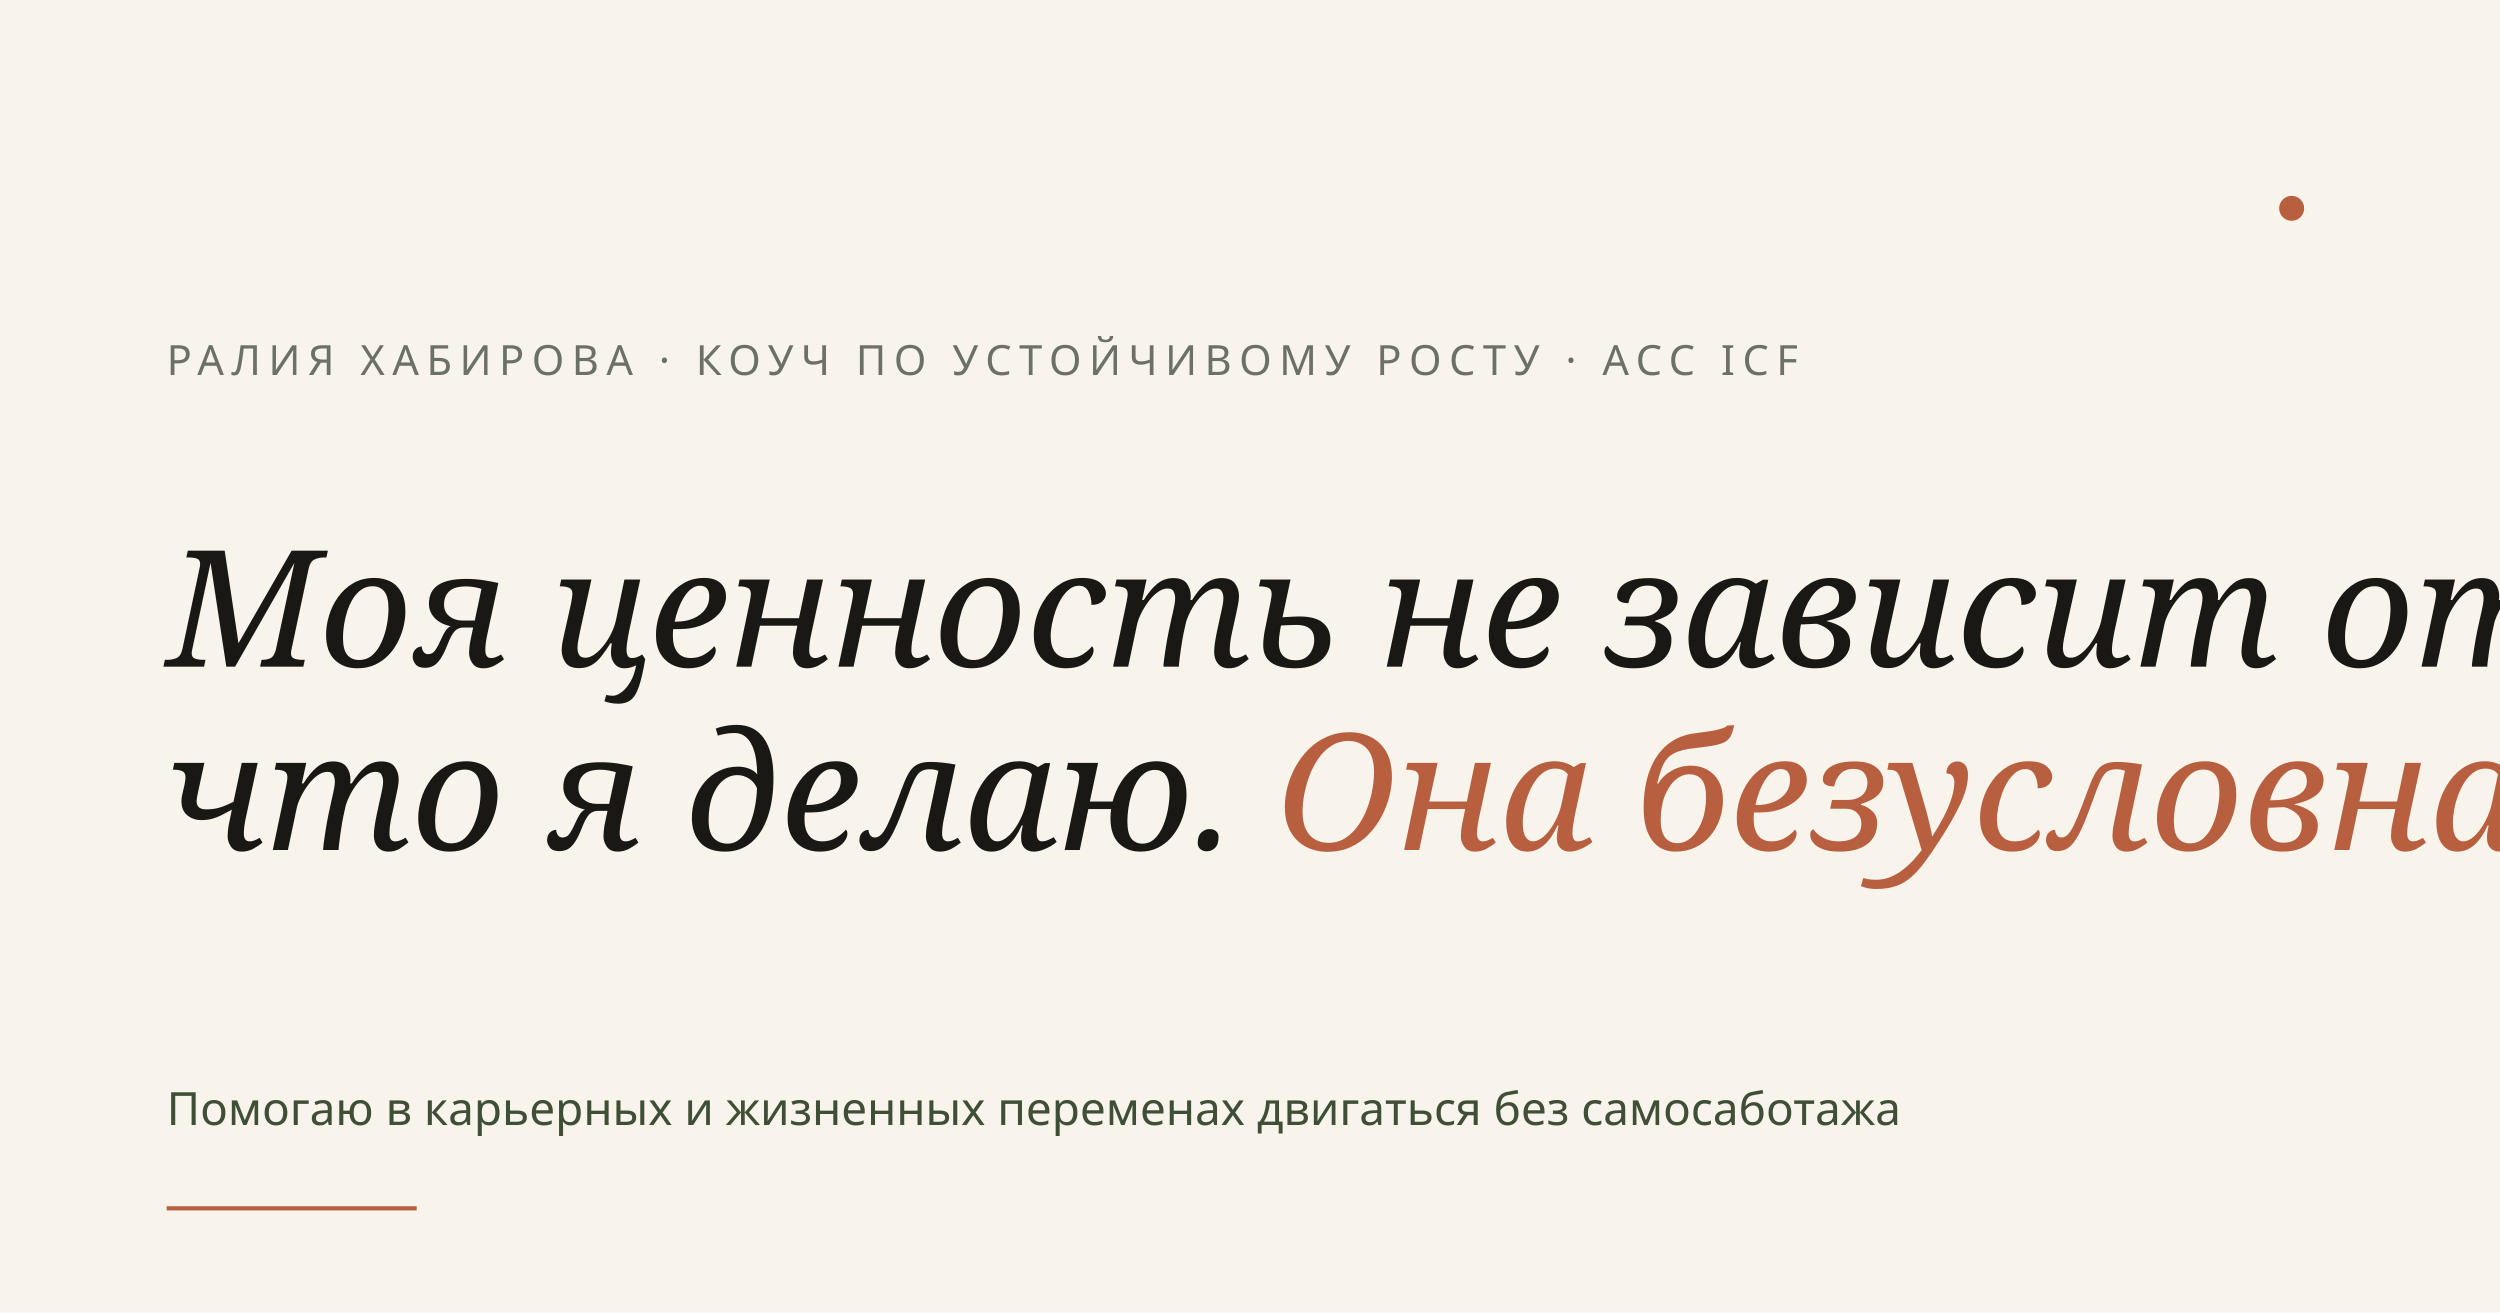
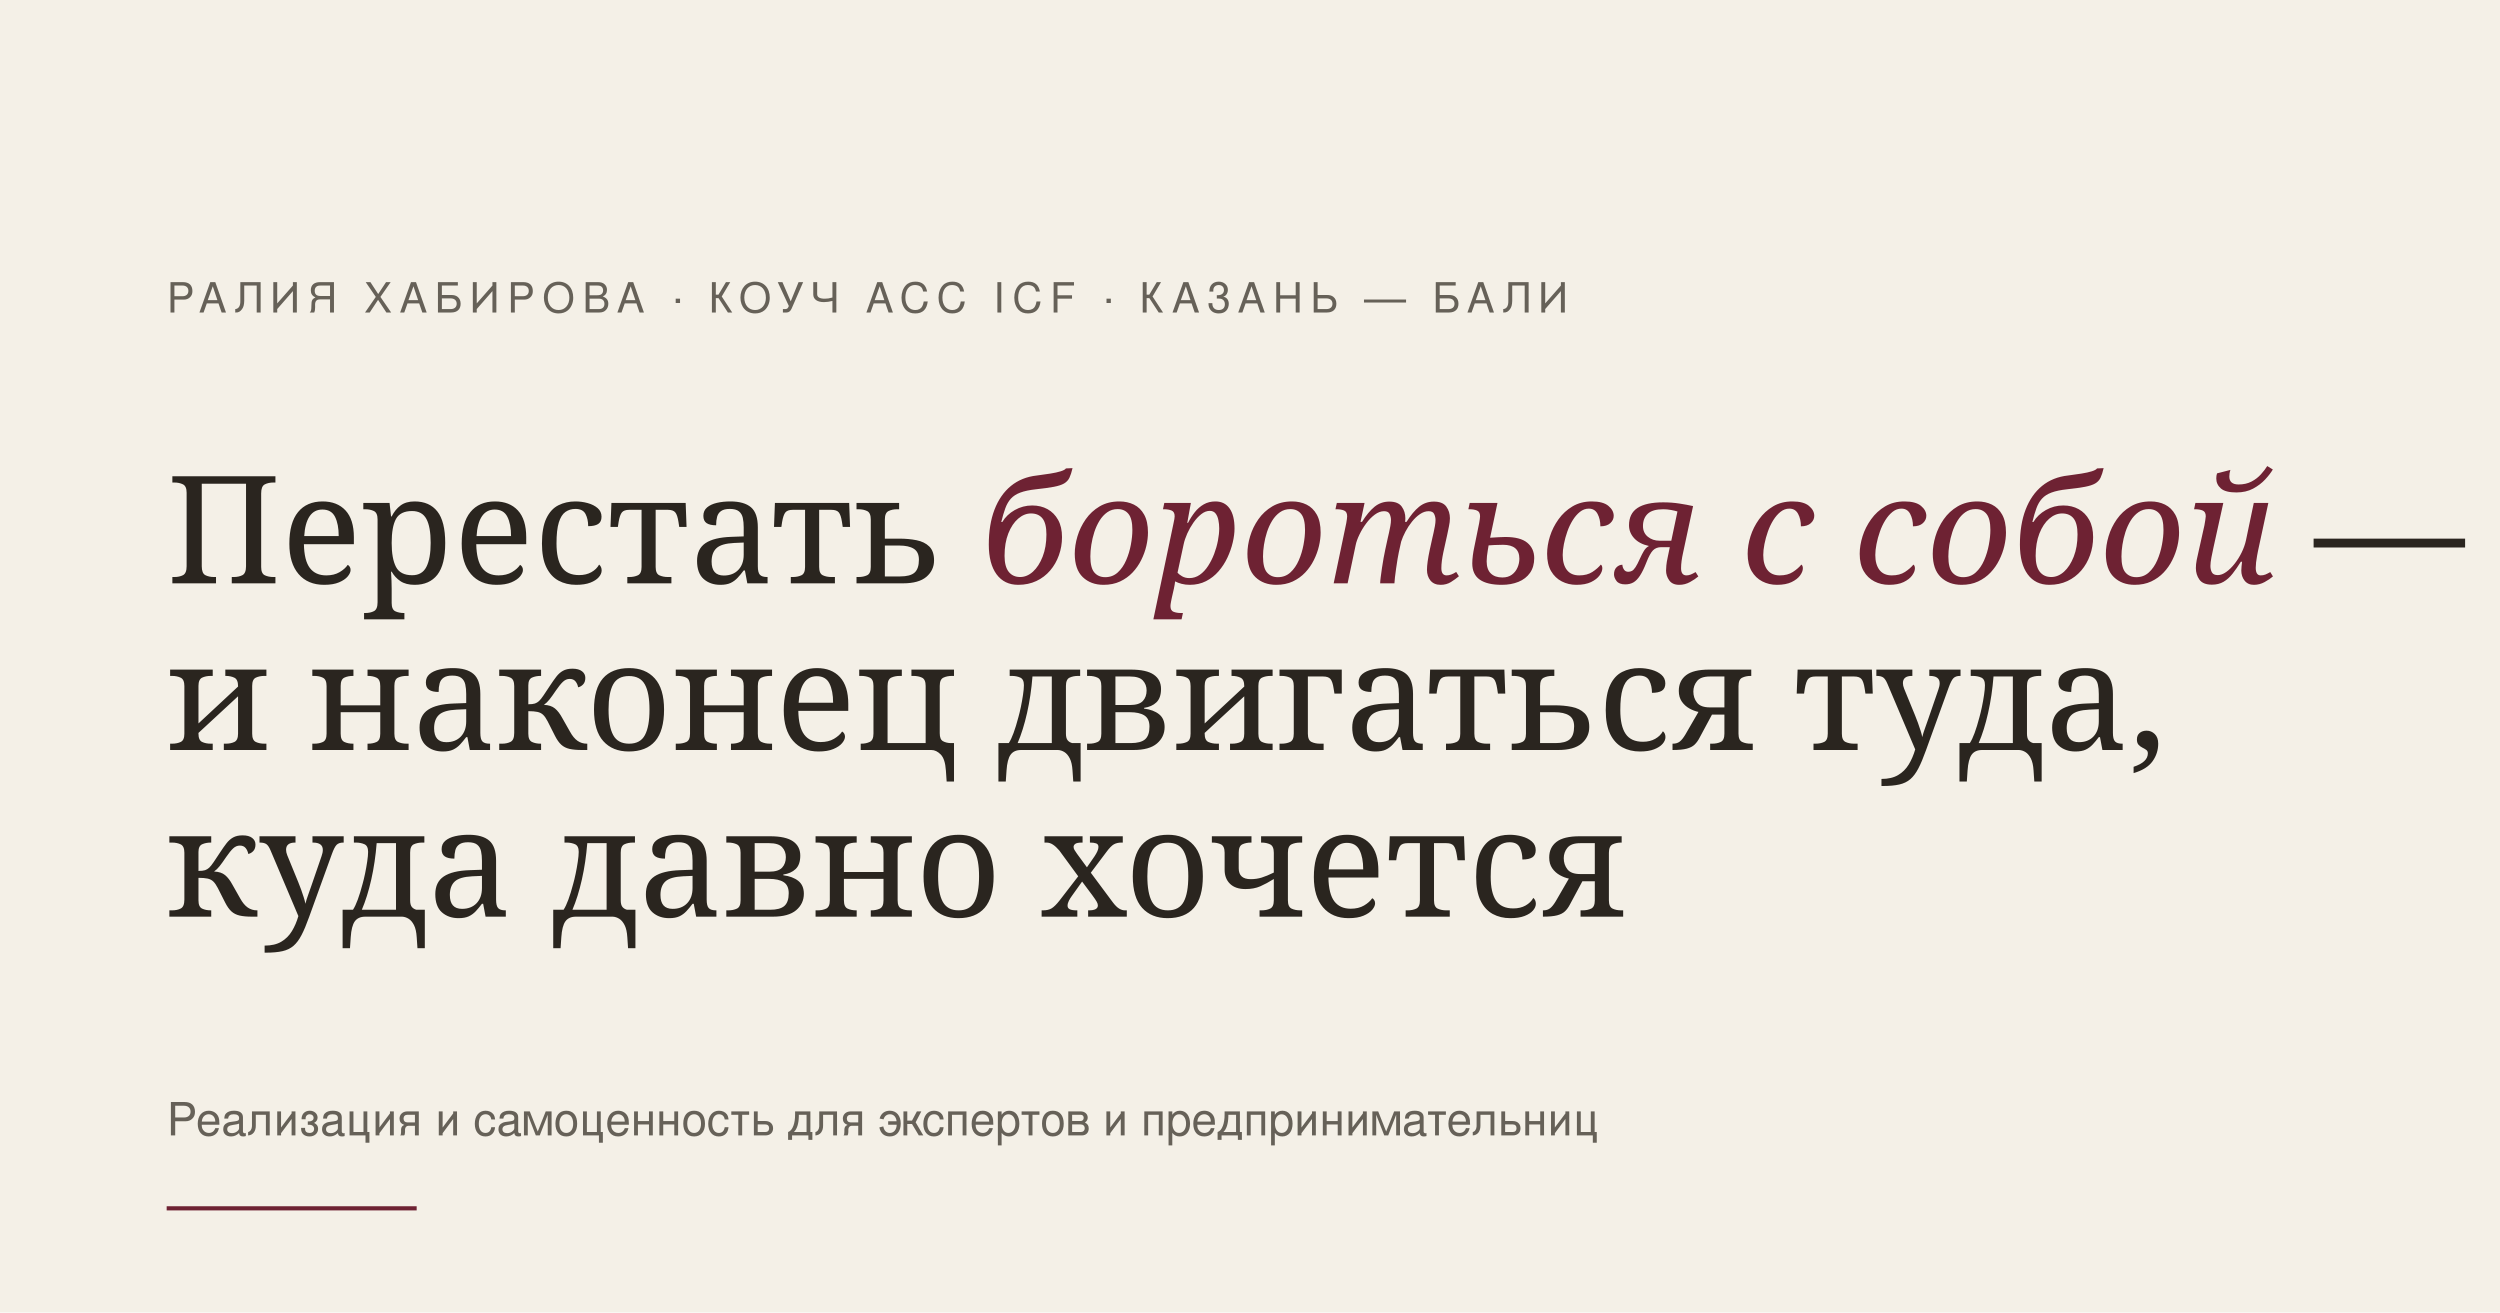
<svg xmlns="http://www.w3.org/2000/svg" viewBox="0 0 1200 630">
-   <rect width="1200" height="630" fill="#F8F4EC" />
-   <text x="80" y="180" font-family="Onest, sans-serif" font-size="20" font-weight="500" letter-spacing="3.6" fill="#6B7165">РАЛИЯ ХАБИРОВА · КОУЧ ПО УСТОЙЧИВОМУ РОСТУ · ACC ICF</text>
-   <text x="80" y="320" font-family="Cormorant Garamond, Georgia, serif" font-style="italic" font-size="78" font-weight="400" fill="#1A1814">Моя ценность не зависит от того,</text>
-   <text x="80" y="408" font-family="Cormorant Garamond, Georgia, serif" font-style="italic" font-size="78" font-weight="400" fill="#1A1814">что я делаю. <tspan fill="#B85F40">Она безусловна.</tspan>
-   </text>
-   <text x="80" y="540" font-family="Onest, sans-serif" font-size="22" fill="#3F4E36">Помогаю в карьерных и жизненных переменах двигаться без самосаботажа</text>
-   <circle cx="1100" cy="100" r="6" fill="#B85F40" />
-   <line x1="80" y1="580" x2="200" y2="580" stroke="#B85F40" stroke-width="2" />
+   <rect width="1200" height="630" fill="#F4F0E7" />
+   <text x="80" y="150" font-family="Onest, Helvetica, Arial, sans-serif" font-size="20" font-weight="500" letter-spacing="3.6" fill="#666158">РАЛИЯ ХАБИРОВА · КОУЧ ACC ICF · КАЗАНЬ — БАЛИ</text>
+   <text x="80" y="280" font-family="Cormorant Garamond, Georgia, serif" font-size="72" font-weight="500" fill="#2A251F">Перестать <tspan font-style="italic" fill="#6E2233">бороться с собой</tspan> —</text>
+   <text x="80" y="360" font-family="Cormorant Garamond, Georgia, serif" font-size="72" font-weight="500" fill="#2A251F">и наконец двигаться туда,</text>
+   <text x="80" y="440" font-family="Cormorant Garamond, Georgia, serif" font-size="72" font-weight="500" fill="#2A251F">куда давно хочется</text>
+   <text x="80" y="545" font-family="Onest, Helvetica, Arial, sans-serif" font-size="22" fill="#666158">Реализация и самоценность для экспертов и предпринимательниц</text>
+   <line x1="80" y1="580" x2="200" y2="580" stroke="#6E2233" stroke-width="2" />
</svg>
